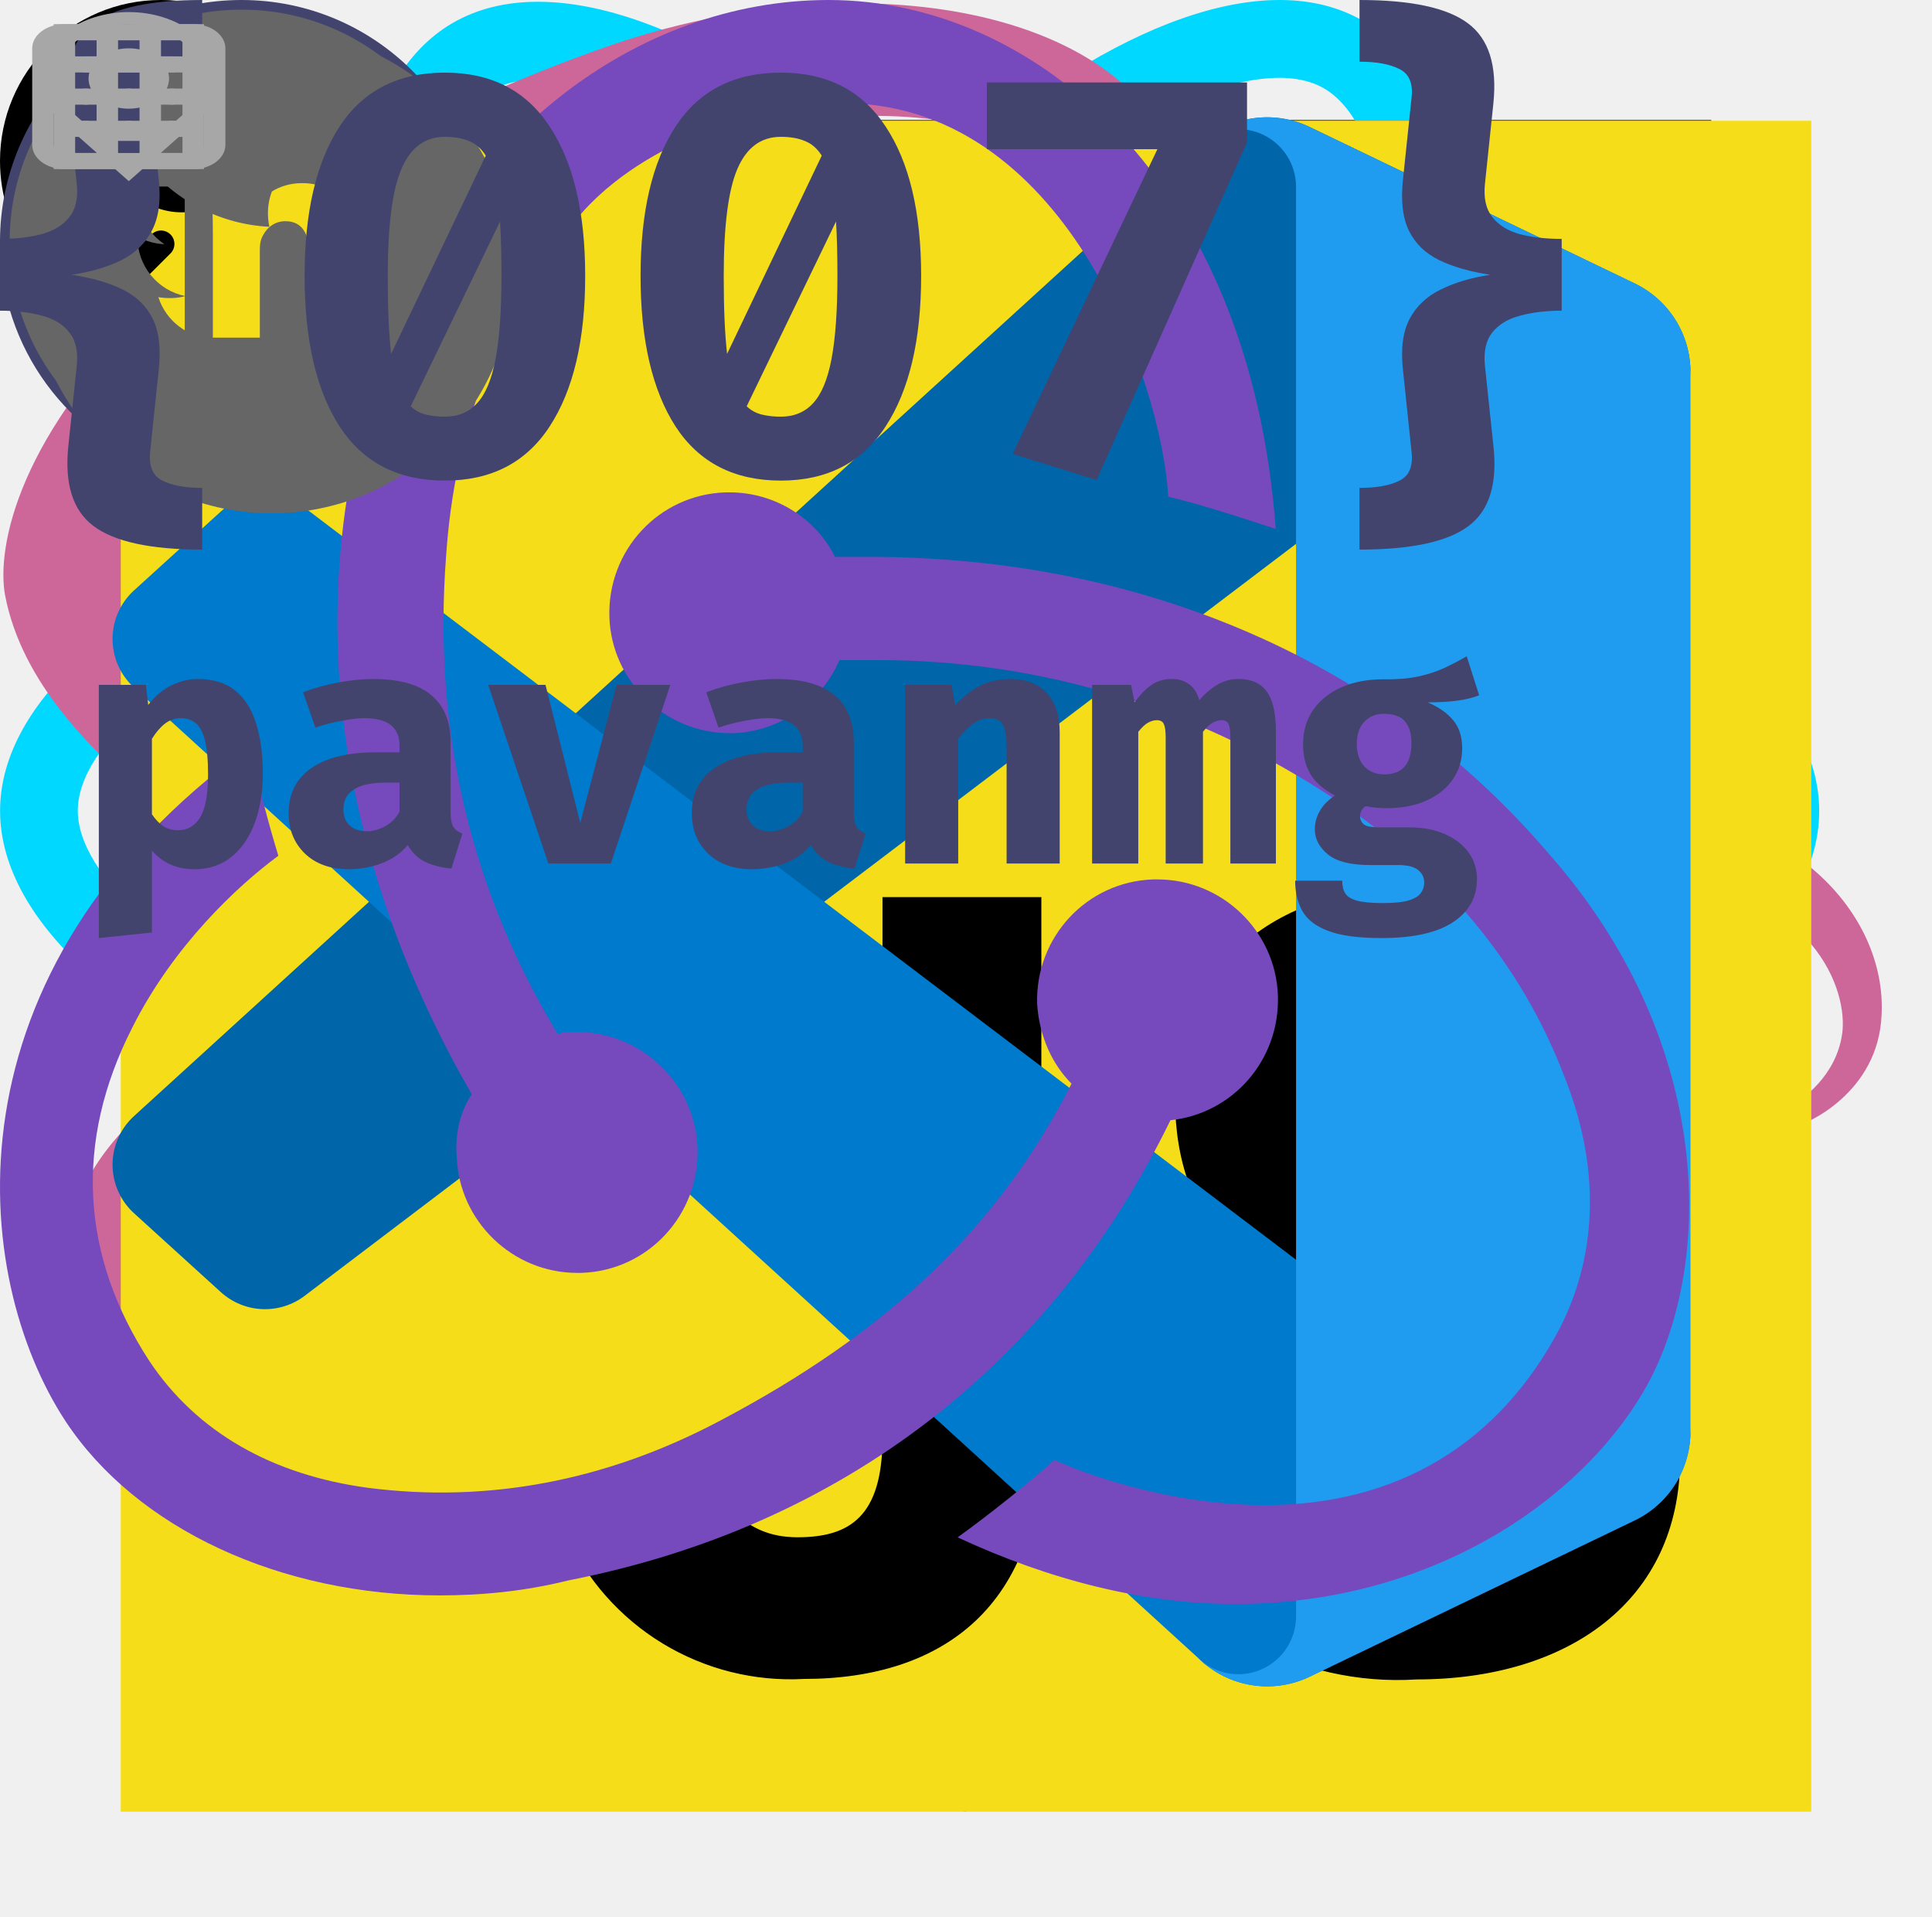
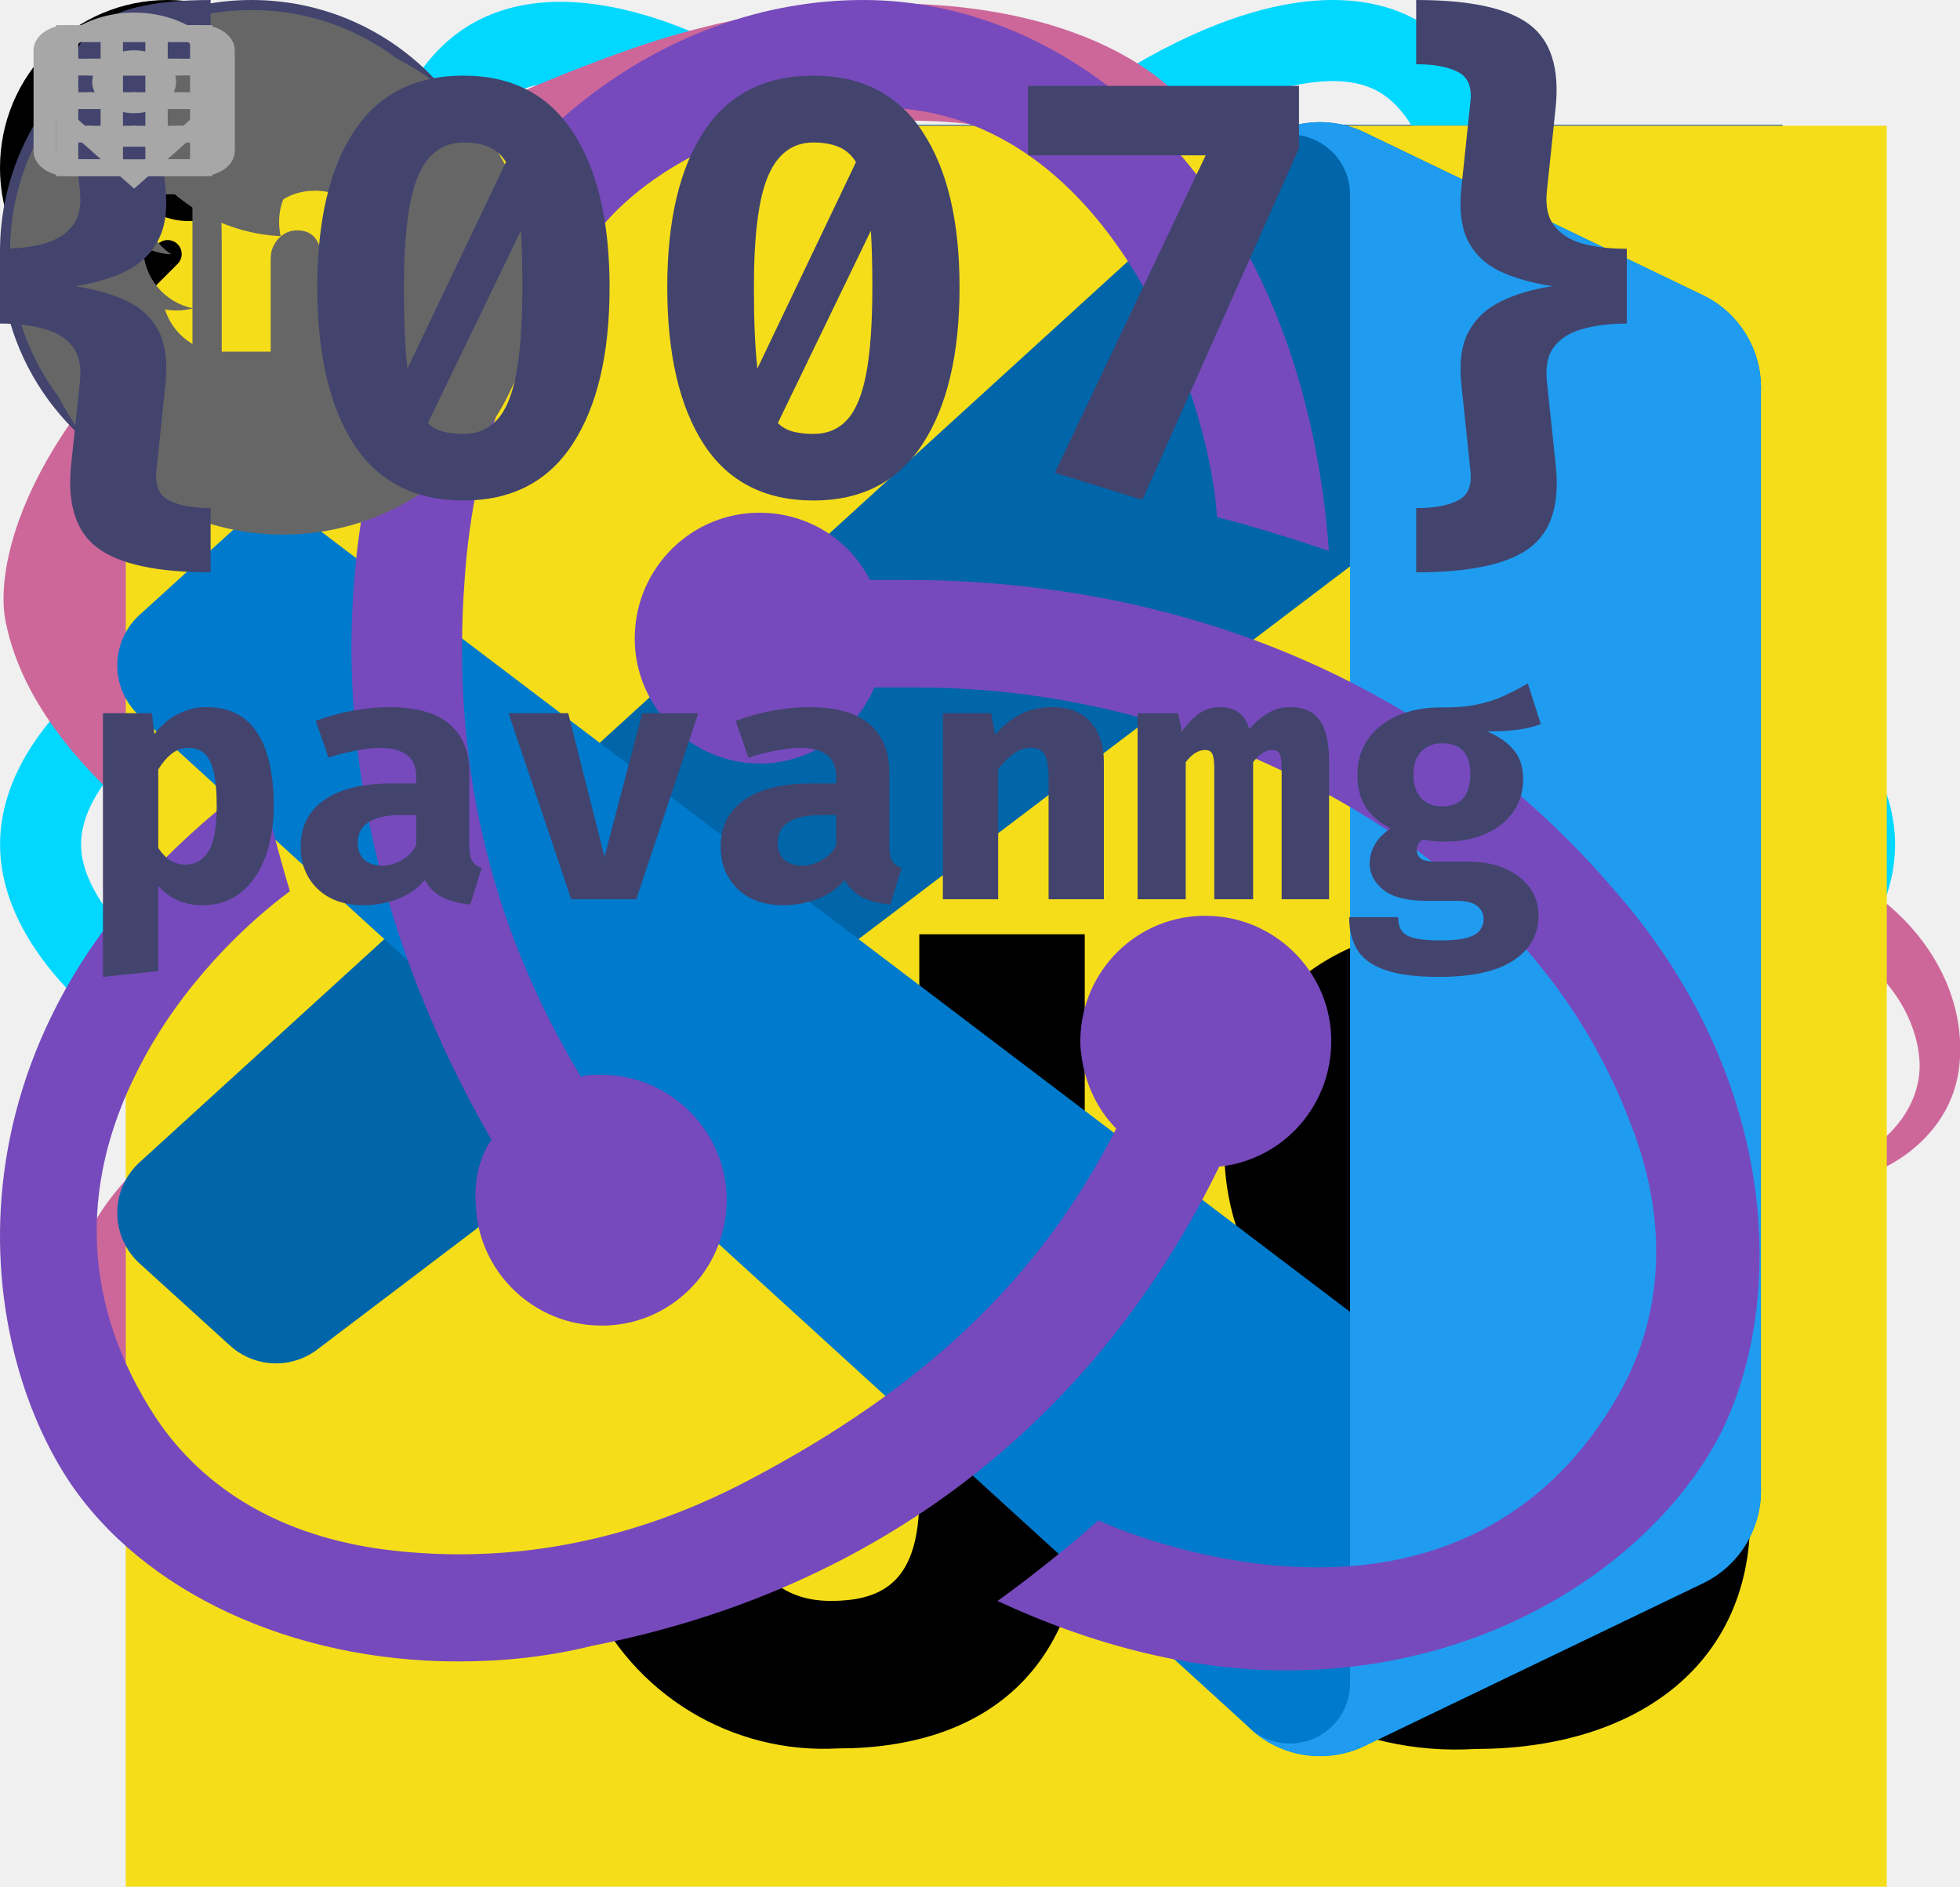
- <svg xmlns="http://www.w3.org/2000/svg" width="120" height="119" viewBox="0 0 120 119" fill="none">
+ <svg xmlns="http://www.w3.org/2000/svg" fill="none">
  <g id="css">
    <path id="Vector" d="M22.133 101.154L13.71 7.438H106.29L97.856 101.139L59.944 111.562L22.133 101.154Z" fill="#1572B6" />
    <path id="Vector_2" d="M60 103.597L90.638 95.174L97.845 15.102H60V103.597Z" fill="#33A9DC" />
    <path id="Vector_3" d="M60 49.054H75.338L76.395 37.284H60V25.79H89.062L88.785 28.872L85.939 60.549H60V49.054Z" fill="white" />
    <path id="Vector_4" d="M60.071 78.904L60.019 78.919L47.111 75.461L46.286 66.294H34.65L36.274 84.341L60.015 90.879L60.071 90.864V78.904Z" fill="#EBEBEB" />
    <path id="Vector_5" d="M74.351 60.062L72.956 75.453L60.03 78.912V90.871L83.79 84.341L83.966 82.4L85.98 60.062H74.351Z" fill="white" />
    <path id="Vector_6" d="M60.041 25.79V37.284H32.044L31.811 34.7L31.282 28.872L31.005 25.79H60.041ZM60 49.054V60.549H47.254L47.021 57.964L46.496 52.137L46.219 49.054H60Z" fill="#EBEBEB" />
  </g>
  <g id="gitIcon">
    <g id="akar-icons:github-fill" clip-path="url(#clip0_4537_874)">
      <path id="Vector" fill-rule="evenodd" clip-rule="evenodd" d="M10 0C4.475 0 0 4.475 0 10C0 14.425 2.862 18.163 6.838 19.488C7.338 19.575 7.525 19.275 7.525 19.012C7.525 18.775 7.513 17.988 7.513 17.15C5 17.613 4.35 16.538 4.15 15.975C4.037 15.688 3.55 14.8 3.125 14.562C2.775 14.375 2.275 13.912 3.112 13.9C3.9 13.887 4.463 14.625 4.65 14.925C5.55 16.438 6.987 16.012 7.562 15.75C7.65 15.1 7.912 14.662 8.2 14.412C5.975 14.162 3.65 13.3 3.65 9.475C3.65 8.387 4.037 7.487 4.675 6.787C4.575 6.537 4.225 5.513 4.775 4.138C4.775 4.138 5.612 3.875 7.525 5.162C8.325 4.938 9.175 4.825 10.025 4.825C10.875 4.825 11.725 4.938 12.525 5.162C14.438 3.862 15.275 4.138 15.275 4.138C15.825 5.513 15.475 6.537 15.375 6.787C16.012 7.487 16.4 8.375 16.4 9.475C16.4 13.312 14.062 14.162 11.838 14.412C12.2 14.725 12.512 15.325 12.512 16.262C12.512 17.6 12.5 18.675 12.5 19.012C12.5 19.275 12.688 19.587 13.188 19.488C15.173 18.817 16.898 17.541 18.12 15.839C19.342 14.137 19.999 12.095 20 10C20 4.475 15.525 0 10 0Z" fill="black" />
    </g>
    <defs>
      <clipPath id="clip0_4537_874">
        <rect width="20" height="20" fill="white" />
      </clipPath>
    </defs>
  </g>
  <g id="react">
    <g id="logos:react" clip-path="url(#clip0_2_5687)">
      <path id="Vector" d="M92.906 32.703C91.703 32.289 90.49 31.905 89.269 31.552C89.474 30.711 89.663 29.879 89.83 29.062C92.584 15.648 90.784 4.842 84.636 1.284C78.742 -2.127 69.102 1.429 59.366 9.933C58.406 10.773 57.468 11.637 56.552 12.524C55.939 11.934 55.315 11.356 54.68 10.789C44.477 1.696 34.249 -2.136 28.108 1.432C22.219 4.854 20.475 15.013 22.954 27.725C23.2 28.984 23.479 30.237 23.789 31.482C22.341 31.895 20.944 32.334 19.607 32.802C7.644 36.988 0.005 43.548 0.005 50.353C0.005 57.381 8.206 64.43 20.666 68.704C21.676 69.049 22.695 69.369 23.721 69.663C23.387 71.004 23.092 72.354 22.834 73.711C20.471 86.204 22.316 96.122 28.189 99.522C34.255 103.033 44.437 99.425 54.35 90.727C55.154 90.02 55.941 89.293 56.708 88.546C57.7 89.507 58.719 90.439 59.763 91.343C69.366 99.636 78.85 102.985 84.718 99.576C90.778 96.055 92.748 85.4 90.191 72.436C89.989 71.42 89.763 70.409 89.513 69.405C90.228 69.192 90.93 68.973 91.614 68.746C104.567 64.438 112.995 57.475 112.995 50.353C112.995 43.523 105.109 36.919 92.906 32.703ZM90.096 64.147C89.478 64.353 88.844 64.55 88.198 64.743C86.768 60.2 84.838 55.368 82.477 50.376C84.73 45.504 86.586 40.734 87.976 36.22C89.132 36.556 90.253 36.91 91.335 37.283C101.791 40.896 108.168 46.237 108.168 50.353C108.168 54.737 101.28 60.428 90.096 64.147ZM85.456 73.376C86.586 79.109 86.748 84.292 85.999 88.344C85.326 91.984 83.973 94.412 82.299 95.384C78.738 97.453 71.123 94.764 62.911 87.671C61.94 86.831 60.993 85.963 60.07 85.07C63.254 81.576 66.436 77.513 69.541 73.001C75.004 72.514 80.164 71.719 84.844 70.633C85.069 71.543 85.273 72.457 85.456 73.376ZM38.526 95.026C35.047 96.259 32.276 96.295 30.601 95.325C27.037 93.262 25.555 85.298 27.576 74.615C27.816 73.353 28.091 72.097 28.401 70.85C33.029 71.878 38.152 72.617 43.627 73.062C46.754 77.478 50.028 81.536 53.327 85.089C52.626 85.77 51.908 86.434 51.174 87.079C46.79 90.925 42.397 93.654 38.526 95.026ZM22.228 64.12C16.718 62.23 12.168 59.774 9.049 57.093C6.246 54.685 4.832 52.293 4.832 50.353C4.832 46.223 10.966 40.956 21.196 37.377C22.438 36.943 23.737 36.533 25.085 36.148C26.5 40.764 28.354 45.59 30.592 50.471C28.325 55.423 26.444 60.327 25.016 64.997C24.08 64.728 23.15 64.436 22.228 64.12ZM27.691 26.795C25.567 15.903 26.978 7.687 30.527 5.625C34.307 3.429 42.665 6.56 51.475 14.412C52.05 14.925 52.615 15.448 53.171 15.982C49.888 19.52 46.644 23.548 43.545 27.937C38.231 28.431 33.144 29.225 28.468 30.289C28.18 29.131 27.921 27.966 27.691 26.795V26.795ZM76.43 38.874C75.325 36.959 74.18 35.068 72.994 33.202C76.599 33.66 80.053 34.267 83.297 35.01C82.323 38.142 81.109 41.417 79.681 44.775C78.636 42.787 77.553 40.819 76.43 38.874ZM56.554 19.444C58.781 21.865 61.01 24.568 63.203 27.5C58.755 27.289 54.298 27.289 49.849 27.498C52.044 24.592 54.293 21.893 56.554 19.444ZM36.551 38.907C35.442 40.837 34.379 42.792 33.361 44.771C31.956 41.425 30.753 38.136 29.771 34.958C32.995 34.235 36.433 33.643 40.015 33.194C38.816 35.07 37.661 36.975 36.551 38.907V38.907ZM40.118 67.857C36.417 67.442 32.927 66.881 29.704 66.177C30.702 62.943 31.931 59.583 33.367 56.165C34.389 58.146 35.457 60.103 36.57 62.033C37.715 64.018 38.9 65.961 40.118 67.857ZM56.688 81.603C54.4 79.126 52.118 76.385 49.889 73.437C52.053 73.522 54.258 73.566 56.5 73.566C58.803 73.566 61.08 73.514 63.32 73.414C61.12 76.415 58.899 79.159 56.688 81.603ZM79.726 55.991C81.237 59.446 82.509 62.788 83.52 65.967C80.244 66.717 76.707 67.321 72.98 67.77C74.174 65.87 75.331 63.946 76.449 62C77.586 60.021 78.678 58.018 79.726 55.991ZM72.268 59.579C70.556 62.563 68.749 65.491 66.847 68.357C63.404 68.602 59.952 68.723 56.5 68.722C52.984 68.722 49.563 68.612 46.27 68.397C44.319 65.538 42.477 62.605 40.747 59.606H40.748C39.026 56.623 37.418 53.575 35.926 50.468C37.414 47.362 39.017 44.312 40.733 41.327L40.733 41.327C42.448 38.341 44.275 35.421 46.211 32.573C49.571 32.318 53.017 32.185 56.499 32.185H56.5C59.998 32.185 63.448 32.319 66.808 32.577C68.724 35.419 70.54 38.33 72.252 41.301C73.974 44.28 75.598 47.315 77.123 50.4C75.614 53.517 73.994 56.578 72.268 59.579ZM82.225 5.481C86.009 7.671 87.48 16.502 85.103 28.084C84.951 28.823 84.781 29.576 84.595 30.339C79.907 29.253 74.817 28.445 69.487 27.943C66.383 23.506 63.166 19.472 59.936 15.979C60.782 15.16 61.649 14.363 62.535 13.587C70.877 6.301 78.673 3.425 82.225 5.481ZM56.5 40.226C62.072 40.226 66.59 44.76 66.59 50.353C66.59 55.946 62.072 60.48 56.5 60.48C50.928 60.48 46.41 55.946 46.41 50.353C46.41 44.76 50.928 40.226 56.5 40.226Z" fill="#00D8FF" />
    </g>
    <defs>
      <clipPath id="clip0_2_5687">
        <rect width="113" height="101" fill="white" />
      </clipPath>
    </defs>
  </g>
  <g id="sass">
    <g id="logos:sass" clip-path="url(#clip0_2_5689)">
      <path id="Vector" d="M100.673 50.077C96.603 50.097 93.065 51.069 90.103 52.506C89.016 50.372 87.93 48.471 87.738 47.076C87.525 45.449 87.269 44.456 87.525 42.512C87.781 40.568 88.931 37.8 88.91 37.589C88.889 37.378 88.654 36.385 86.31 36.364C83.966 36.342 81.941 36.807 81.707 37.42C81.472 38.033 81.025 39.427 80.727 40.864C80.322 42.977 76.039 50.52 73.588 54.471C72.799 52.929 72.117 51.577 71.968 50.499C71.755 48.872 71.499 47.879 71.755 45.935C72.011 43.991 73.162 41.224 73.14 41.012C73.119 40.801 72.884 39.807 70.54 39.787C68.196 39.765 66.171 40.23 65.937 40.843C65.703 41.456 65.447 42.892 64.957 44.287C64.467 45.682 58.777 58.275 57.285 61.529C56.682 62.845 56.05 64.149 55.389 65.438C55.389 65.438 55.367 65.501 55.303 65.607C55.095 66.011 54.882 66.412 54.664 66.811V66.832C54.344 67.403 54.004 67.931 53.833 67.931C53.705 67.931 53.471 66.409 53.876 64.339C54.728 59.965 56.752 53.161 56.731 52.929C56.731 52.802 57.115 51.619 55.41 51.006C53.748 50.393 53.151 51.407 53.002 51.407C52.853 51.407 52.746 51.767 52.746 51.767C52.746 51.767 54.6 44.118 49.209 44.118C45.842 44.118 41.196 47.773 38.894 51.069C36.278 52.481 33.664 53.897 31.052 55.317C29.795 56.014 28.495 56.711 27.28 57.366C27.195 57.282 27.11 57.176 27.024 57.092C20.503 50.182 8.442 45.301 8.953 36.026C9.145 32.645 10.317 23.77 32.118 12.995C50.061 4.226 64.339 6.655 66.811 12.044C70.348 19.735 59.161 34.018 40.62 36.089C33.545 36.871 29.837 34.166 28.9 33.152C27.92 32.095 27.77 32.032 27.408 32.243C26.811 32.561 27.195 33.511 27.408 34.06C27.962 35.497 30.242 38.033 34.099 39.28C37.509 40.378 45.799 40.991 55.836 37.145C67.067 32.835 75.847 20.855 73.268 10.818C70.689 0.634 53.641 -2.726 37.509 2.958C27.92 6.339 17.52 11.663 10.04 18.594C1.154 26.834 -0.253 33.997 0.322 36.998C2.39 47.647 17.201 54.577 23.125 59.711C22.826 59.88 22.549 60.029 22.315 60.156C19.353 61.613 8.058 67.466 5.245 73.657C2.049 80.672 5.757 85.701 8.208 86.376C15.815 88.469 23.636 84.708 27.834 78.495C32.032 72.283 31.521 64.212 29.582 60.514C29.56 60.472 29.539 60.43 29.496 60.388C30.264 59.944 31.052 59.479 31.819 59.035C33.23 58.209 34.658 57.413 36.103 56.647C35.378 58.613 34.845 60.958 34.59 64.339C34.27 68.311 35.91 73.466 38.063 75.495C39.022 76.383 40.151 76.404 40.876 76.404C43.391 76.404 44.52 74.333 45.778 71.882C47.312 68.882 48.697 65.395 48.697 65.395C48.697 65.395 46.971 74.819 51.66 74.819C53.364 74.819 55.09 72.621 55.858 71.502V71.523C55.858 71.523 55.9 71.459 55.986 71.311C56.156 71.037 56.262 70.867 56.262 70.867V70.826C56.944 69.642 58.479 66.959 60.759 62.5C63.7 56.753 66.534 49.57 66.534 49.57C66.534 49.57 66.79 51.323 67.663 54.239C68.175 55.95 69.24 57.831 70.093 59.648C69.411 60.599 68.985 61.127 68.985 61.127L69.006 61.148C68.452 61.867 67.855 62.648 67.195 63.409C64.872 66.156 62.102 69.305 61.718 70.213C61.27 71.29 61.377 72.072 62.23 72.706C62.847 73.171 63.955 73.234 65.085 73.171C67.174 73.023 68.644 72.516 69.368 72.199C70.498 71.798 71.819 71.185 73.055 70.276C75.335 68.607 76.72 66.219 76.593 63.071C76.528 61.339 75.953 59.606 75.25 57.979C75.463 57.683 75.655 57.387 75.868 57.092C79.469 51.872 82.261 46.146 82.261 46.146C82.261 46.146 82.517 47.9 83.391 50.816C83.817 52.295 84.691 53.901 85.457 55.464C82.069 58.19 79.981 61.359 79.235 63.43C77.893 67.276 78.936 69.008 80.918 69.41C81.813 69.6 83.092 69.177 84.03 68.776C85.223 68.396 86.63 67.741 87.972 66.768C90.253 65.1 92.447 62.775 92.32 59.627C92.255 58.19 91.872 56.774 91.339 55.401C94.216 54.218 97.924 53.563 102.655 54.112C112.799 55.295 114.802 61.571 114.418 64.212C114.035 66.853 111.904 68.29 111.201 68.734C110.497 69.178 110.263 69.325 110.327 69.642C110.412 70.107 110.753 70.086 111.35 70.001C112.181 69.854 116.678 67.867 116.869 63.008C117.189 56.796 111.222 50.013 100.673 50.077ZM22.421 76.235C19.054 79.869 14.366 81.242 12.342 80.08C10.168 78.833 11.02 73.466 15.155 69.621C17.669 67.276 20.908 65.099 23.061 63.768C23.551 63.472 24.276 63.05 25.149 62.522C25.298 62.437 25.384 62.395 25.384 62.395L25.895 62.078C27.408 67.571 25.959 72.41 22.421 76.235ZM46.928 59.711C45.756 62.543 43.306 69.79 41.814 69.389C40.535 69.051 39.747 63.557 41.558 58.127C42.474 55.401 44.414 52.147 45.543 50.88C47.376 48.851 49.401 48.174 49.89 48.999C50.509 50.077 47.653 57.937 46.928 59.711ZM67.152 69.304C66.662 69.558 66.193 69.727 65.98 69.6C65.831 69.515 66.193 69.177 66.193 69.177C66.193 69.177 68.729 66.473 69.731 65.247C70.306 64.529 70.988 63.684 71.713 62.733V63.008C71.713 66.24 68.558 68.417 67.152 69.304H67.152ZM82.751 65.776C82.389 65.522 82.453 64.677 83.667 62.035C84.136 61 85.244 59.268 87.141 57.599C87.354 58.275 87.504 58.93 87.482 59.542C87.461 63.62 84.52 65.142 82.751 65.776Z" fill="#CD6799" />
    </g>
    <defs>
      <clipPath id="clip0_2_5689">
        <rect width="117" height="87" fill="white" />
      </clipPath>
    </defs>
  </g>
  <g id="html">
    <path id="Vector" d="M22.132 102.004L13.706 7.5H106.294L97.856 101.989L59.944 112.5L22.132 102.004Z" fill="#E44F26" />
    <path id="Vector_2" d="M60 104.468L90.638 95.974L97.845 15.229H60V104.468Z" fill="#F1662A" />
    <path id="Vector_3" d="M60 50.276H44.663L43.605 38.407H60V26.816H30.938L31.215 29.929L34.061 61.867H60V50.276ZM60 80.377L59.947 80.392L47.04 76.909L46.215 67.665H34.579L36.203 85.86L59.947 92.453L60 92.438V80.377Z" fill="#EBEBEB" />
    <path id="Vector_4" d="M59.959 50.276V61.867H74.231L72.889 76.901L59.959 80.389V92.449L83.723 85.86L83.895 83.903L86.618 53.389L86.903 50.276H59.959ZM59.959 26.816V38.407H87.957L88.189 35.805L88.718 29.929L88.995 26.816H59.959Z" fill="white" />
  </g>
  <g id="js">
    <path id="Vector" d="M7.5 7.5H112.5V112.5H7.5V7.5Z" fill="#F5DE19" />
    <path id="Vector_2" d="M78.034 89.531C78.928 91.349 80.318 92.876 82.043 93.938C83.768 94.999 85.758 95.552 87.784 95.531C91.871 95.531 94.485 93.487 94.485 90.656C94.485 87.281 91.8 86.074 87.3 84.105L84.832 83.047C77.707 80.014 72.983 76.215 72.983 68.183C72.983 60.784 78.608 55.148 87.431 55.148C90.288 54.941 93.142 55.581 95.637 56.986C98.132 58.391 100.159 60.499 101.464 63.049L93.75 67.98C93.248 66.716 92.373 65.635 91.242 64.879C90.111 64.124 88.776 63.73 87.416 63.75C86.823 63.691 86.224 63.755 85.657 63.94C85.09 64.125 84.567 64.427 84.123 64.824C83.679 65.222 83.323 65.709 83.077 66.252C82.831 66.795 82.701 67.384 82.695 67.98C82.695 70.939 84.529 72.139 88.763 73.98L91.23 75.037C99.615 78.634 104.355 82.297 104.355 90.536C104.355 99.42 97.376 104.287 88.005 104.287C84.354 104.52 80.713 103.691 77.522 101.901C74.332 100.11 71.727 97.434 70.024 94.196L78.034 89.531ZM43.178 90.386C44.726 93.135 46.136 95.46 49.526 95.46C52.766 95.46 54.814 94.192 54.814 89.261V55.71H64.68V89.392C64.68 99.608 58.68 104.257 49.946 104.257C46.859 104.426 43.793 103.657 41.151 102.051C38.51 100.444 36.416 98.076 35.145 95.257L43.178 90.386Z" fill="black" />
  </g>
  <g id="vscode">
    <path id="Vector" d="M101.535 17.605L81.354 7.889C80.214 7.339 78.932 7.158 77.685 7.37C76.437 7.582 75.287 8.177 74.393 9.072L8.33 69.3C7.529 70.027 7.049 71.043 6.996 72.124C6.944 73.205 7.323 74.263 8.05 75.064C8.138 75.159 8.225 75.25 8.32 75.334L13.713 80.234C14.418 80.875 15.325 81.25 16.277 81.292C17.229 81.334 18.166 81.042 18.925 80.465L98.497 20.125C99.098 19.669 99.814 19.39 100.566 19.319C101.317 19.248 102.073 19.388 102.749 19.723C103.425 20.058 103.993 20.576 104.391 21.217C104.789 21.858 105 22.598 105 23.352V23.117C105 21.966 104.675 20.837 104.062 19.862C103.449 18.887 102.573 18.105 101.535 17.605Z" fill="#0065A9" />
    <path id="Vector_2" d="M101.535 94.395L81.354 104.115C80.214 104.662 78.932 104.843 77.685 104.631C76.438 104.419 75.288 103.825 74.393 102.932L8.33 42.7C7.529 41.973 7.049 40.957 6.996 39.876C6.944 38.795 7.323 37.737 8.05 36.935C8.138 36.841 8.225 36.75 8.32 36.666L13.713 31.766C14.419 31.122 15.328 30.746 16.282 30.704C17.237 30.662 18.175 30.956 18.935 31.535L98.497 91.875C99.098 92.331 99.814 92.61 100.566 92.681C101.317 92.752 102.073 92.612 102.749 92.277C103.425 91.942 103.993 91.424 104.391 90.783C104.789 90.142 105 89.403 105 88.648V88.9C104.996 90.049 104.669 91.173 104.057 92.145C103.444 93.117 102.57 93.897 101.535 94.395Z" fill="#007ACC" />
    <path id="Vector_3" d="M81.354 104.114C80.214 104.662 78.932 104.843 77.685 104.631C76.438 104.419 75.287 103.825 74.392 102.931C74.895 103.428 75.533 103.764 76.226 103.899C76.919 104.034 77.637 103.962 78.289 103.691C78.941 103.42 79.499 102.963 79.892 102.376C80.285 101.79 80.497 101.1 80.5 100.394V11.606C80.501 10.896 80.29 10.203 79.897 9.613C79.502 9.023 78.942 8.563 78.287 8.292C77.631 8.02 76.91 7.949 76.214 8.088C75.518 8.227 74.879 8.57 74.378 9.072C75.273 8.177 76.423 7.582 77.67 7.37C78.917 7.157 80.2 7.337 81.34 7.885L101.517 17.587C102.559 18.084 103.438 18.866 104.054 19.841C104.67 20.817 104.998 21.946 105 23.1V88.9C105 90.053 104.675 91.182 104.061 92.158C103.447 93.134 102.571 93.917 101.531 94.416L81.354 104.114Z" fill="#1F9CF0" />
  </g>
  <g id="redux">
    <path id="Vector" d="M72.697 69.563C76.569 69.162 79.506 65.824 79.373 61.818C79.239 57.813 75.901 54.609 71.896 54.609H71.629C67.49 54.742 64.286 58.214 64.419 62.352C64.553 64.355 65.354 66.091 66.555 67.293C62.016 76.239 55.073 82.781 44.659 88.255C37.583 91.993 30.24 93.329 22.897 92.394C16.889 91.593 12.216 88.923 9.278 84.516C5.006 77.974 4.606 70.897 8.211 63.821C10.748 58.748 14.752 55.009 17.289 53.14C16.755 51.404 15.954 48.467 15.554 46.331C-3.806 60.35 -1.803 79.309 4.072 88.255C8.477 94.931 17.423 99.07 27.303 99.07C29.973 99.07 32.643 98.803 35.313 98.136C52.403 94.797 65.354 84.65 72.697 69.563ZM96.195 53.007C86.048 41.123 71.095 34.581 54.005 34.581H51.869C50.668 32.178 48.131 30.575 45.327 30.575H45.06C40.921 30.709 37.717 34.18 37.85 38.32C37.984 42.325 41.322 45.529 45.327 45.529H45.594C48.531 45.396 51.068 43.527 52.136 40.99H54.539C64.686 40.99 74.299 43.927 82.978 49.668C89.653 54.075 94.46 59.816 97.13 66.759C99.4 72.366 99.266 77.841 96.863 82.514C93.125 89.59 86.85 93.462 78.572 93.462C73.231 93.462 68.158 91.86 65.487 90.658C64.019 91.993 61.348 94.129 59.479 95.465C65.221 98.135 71.095 99.604 76.703 99.604C89.52 99.604 98.999 92.528 102.604 85.451C106.476 77.707 106.209 64.355 96.195 53.007ZM28.371 71.832C28.505 75.838 31.842 79.042 35.847 79.042H36.115C40.254 78.909 43.458 75.437 43.324 71.298C43.191 67.292 39.853 64.088 35.847 64.088H35.581C35.313 64.088 34.913 64.088 34.646 64.221C29.172 55.142 26.902 45.262 27.704 34.581C28.237 26.57 30.908 19.627 35.581 13.885C39.453 8.945 46.929 6.542 52.003 6.409C66.155 6.141 72.163 23.766 72.564 30.842C74.299 31.243 77.237 32.178 79.239 32.845C77.637 11.216 64.286 0 51.469 0C39.452 0 28.371 8.679 23.965 21.496C17.823 38.587 21.829 55.009 29.305 67.96C28.638 68.895 28.237 70.364 28.371 71.832V71.832Z" fill="#764ABC" />
  </g>
  <g id="github">
    <path id="Vector" fill-rule="evenodd" clip-rule="evenodd" d="M15 0C6.713 0 0 6.713 0 15C0 21.637 4.294 27.244 10.256 29.231C11.006 29.363 11.287 28.913 11.287 28.519C11.287 28.163 11.269 26.981 11.269 25.725C7.5 26.419 6.525 24.806 6.225 23.962C6.056 23.531 5.325 22.2 4.688 21.844C4.162 21.562 3.413 20.869 4.669 20.85C5.85 20.831 6.694 21.938 6.975 22.387C8.325 24.656 10.481 24.019 11.344 23.625C11.475 22.65 11.869 21.994 12.3 21.619C8.963 21.244 5.475 19.95 5.475 14.213C5.475 12.581 6.056 11.231 7.013 10.181C6.862 9.806 6.338 8.269 7.162 6.206C7.162 6.206 8.419 5.812 11.287 7.744C12.488 7.406 13.762 7.237 15.037 7.237C16.312 7.237 17.587 7.406 18.788 7.744C21.656 5.794 22.913 6.206 22.913 6.206C23.738 8.269 23.212 9.806 23.062 10.181C24.019 11.231 24.6 12.562 24.6 14.213C24.6 19.969 21.094 21.244 17.756 21.619C18.3 22.087 18.769 22.988 18.769 24.394C18.769 26.4 18.75 28.012 18.75 28.519C18.75 28.913 19.031 29.381 19.781 29.231C22.759 28.226 25.346 26.312 27.18 23.759C29.013 21.206 29.999 18.143 30 15C30 6.713 23.288 0 15 0Z" fill="#42446E" />
  </g>
  <g id="link-chain">
    <g id="Group">
      <path id="Vector" d="M11.286 8.713C10.604 8.031 9.678 7.648 8.713 7.648C7.748 7.648 6.822 8.031 6.14 8.713L3.566 11.287C2.883 11.969 2.5 12.895 2.5 13.86C2.5 14.826 2.883 15.752 3.566 16.434C4.248 17.117 5.174 17.5 6.139 17.5C7.105 17.5 8.03 17.117 8.713 16.434L10 15.148" stroke="black" stroke-width="1.667" stroke-linecap="round" stroke-linejoin="round" />
      <path id="Vector_2" d="M8.713 11.287C9.395 11.969 10.321 12.352 11.286 12.352C12.251 12.352 13.177 11.969 13.86 11.287L16.434 8.713C17.116 8.031 17.5 7.105 17.5 6.14C17.5 5.174 17.116 4.248 16.434 3.566C15.751 2.883 14.825 2.5 13.86 2.5C12.895 2.5 11.969 2.883 11.286 3.566L10 4.853" stroke="black" stroke-width="1.667" stroke-linecap="round" stroke-linejoin="round" />
    </g>
  </g>
  <g id="twitter">
    <path id="Vector" d="M16.875 1.875C8.592 1.875 1.875 8.592 1.875 16.875C1.875 25.159 8.592 31.875 16.875 31.875C25.159 31.875 31.875 25.159 31.875 16.875C31.875 8.592 25.159 1.875 16.875 1.875ZM24.084 13.182C24.094 13.339 24.094 13.503 24.094 13.664C24.094 18.579 20.35 24.241 13.51 24.241C11.401 24.241 9.445 23.628 7.798 22.574C8.099 22.607 8.387 22.62 8.695 22.62C10.436 22.62 12.037 22.031 13.312 21.034C11.679 21 10.306 19.929 9.837 18.455C10.41 18.539 10.925 18.539 11.514 18.388C10.673 18.218 9.917 17.761 9.374 17.095C8.832 16.43 8.536 15.597 8.538 14.739V14.692C9.03 14.97 9.609 15.141 10.215 15.164C9.706 14.825 9.288 14.364 8.999 13.825C8.71 13.285 8.558 12.682 8.558 12.07C8.558 11.377 8.739 10.744 9.064 10.195C9.997 11.345 11.163 12.285 12.484 12.955C13.805 13.624 15.252 14.009 16.731 14.083C16.205 11.555 18.094 9.509 20.364 9.509C21.435 9.509 22.4 9.958 23.079 10.681C23.92 10.523 24.723 10.209 25.44 9.787C25.162 10.647 24.579 11.374 23.806 11.833C24.556 11.752 25.279 11.545 25.949 11.253C25.443 11.997 24.81 12.656 24.084 13.182Z" fill="#666666" />
  </g>
  <g id="linkedin">
    <g id="entypo-social:linkedin-with-circle" clip-path="url(#clip0_2_5677)">
      <path id="Vector" d="M15 0.6C7.047 0.6 0.6 7.047 0.6 15C0.6 22.953 7.047 29.4 15 29.4C22.953 29.4 29.4 22.953 29.4 15C29.4 7.047 22.953 0.6 15 0.6ZM11.475 20.969H8.559V11.585H11.475V20.969ZM9.999 10.433C9.078 10.433 8.483 9.78 8.483 8.973C8.483 8.15 9.096 7.517 10.037 7.517C10.977 7.517 11.553 8.15 11.571 8.973C11.571 9.78 10.977 10.433 9.999 10.433ZM22.125 20.969H19.209V15.768C19.209 14.558 18.786 13.736 17.732 13.736C16.926 13.736 16.448 14.292 16.236 14.828C16.158 15.018 16.139 15.288 16.139 15.557V20.967H13.221V14.577C13.221 13.406 13.184 12.426 13.145 11.583H15.678L15.812 12.887H15.87C16.254 12.275 17.195 11.372 18.768 11.372C20.687 11.372 22.125 12.657 22.125 15.42V20.969Z" fill="#666666" />
    </g>
    <defs>
      <clipPath id="clip0_2_5677">
        <rect width="30" height="30" fill="white" />
      </clipPath>
    </defs>
  </g>
  <g id="logo">
    <g id="logo 1" clip-path="url(#clip0_2_5809)">
      <path id="Vector" d="M12.558 0V3.831C11.503 3.831 10.68 3.982 10.088 4.283C9.497 4.574 9.242 5.16 9.323 6.042L9.862 11.178C10.001 12.479 9.856 13.529 9.427 14.33C9.01 15.131 8.366 15.746 7.497 16.176C6.638 16.594 5.624 16.89 4.453 17.064C5.693 17.25 6.743 17.551 7.601 17.969C8.459 18.387 9.085 18.991 9.479 19.78C9.874 20.57 10.001 21.626 9.862 22.949L9.323 28.086C9.242 28.968 9.497 29.554 10.088 29.844C10.68 30.146 11.503 30.297 12.558 30.297V34.128C9.358 34.128 7.108 33.64 5.809 32.665C4.522 31.702 4 30.047 4.244 27.703L4.766 22.723C4.859 21.841 4.708 21.15 4.314 20.651C3.931 20.152 3.363 19.803 2.609 19.606C1.855 19.397 0.986 19.293 0 19.293V14.835C0.974 14.835 1.838 14.736 2.592 14.539C3.345 14.33 3.919 13.976 4.314 13.477C4.708 12.978 4.859 12.287 4.766 11.405L4.244 6.46C3.989 4.069 4.511 2.397 5.809 1.445C7.108 0.482 9.358 0 12.558 0Z" fill="#42446E" />
      <path id="Vector_2" d="M27.633 4.51C30.509 4.51 32.677 5.624 34.138 7.853C35.611 10.07 36.347 13.164 36.347 17.134C36.347 21.115 35.611 24.232 34.138 26.484C32.677 28.724 30.509 29.844 27.633 29.844C24.734 29.844 22.554 28.724 21.093 26.484C19.644 24.232 18.919 21.115 18.919 17.134C18.919 13.164 19.644 10.07 21.093 7.853C22.554 5.624 24.734 4.51 27.633 4.51ZM27.633 8.497C26.404 8.497 25.505 9.159 24.937 10.482C24.369 11.794 24.085 14.011 24.085 17.134C24.085 18.155 24.102 19.066 24.137 19.867C24.172 20.657 24.224 21.359 24.294 21.974L30.172 9.664C29.894 9.223 29.546 8.921 29.129 8.758C28.723 8.584 28.224 8.497 27.633 8.497ZM31.146 17.134C31.146 15.799 31.117 14.673 31.059 13.755L25.511 25.23C25.766 25.474 26.068 25.642 26.415 25.735C26.775 25.828 27.181 25.874 27.633 25.874C28.456 25.874 29.123 25.596 29.633 25.039C30.155 24.482 30.538 23.564 30.781 22.288C31.025 20.999 31.146 19.281 31.146 17.134Z" fill="#42446E" />
      <path id="Vector_3" d="M48.5 4.51C51.376 4.51 53.544 5.624 55.005 7.853C56.478 10.07 57.214 13.164 57.214 17.134C57.214 21.115 56.478 24.232 55.005 26.484C53.544 28.724 51.376 29.844 48.5 29.844C45.601 29.844 43.421 28.724 41.96 26.484C40.511 24.232 39.786 21.115 39.786 17.134C39.786 13.164 40.511 10.07 41.96 7.853C43.421 5.624 45.601 4.51 48.5 4.51ZM48.5 8.497C47.271 8.497 46.372 9.159 45.804 10.482C45.236 11.794 44.952 14.011 44.952 17.134C44.952 18.155 44.969 19.066 45.004 19.867C45.039 20.657 45.091 21.359 45.161 21.974L51.04 9.664C50.761 9.223 50.413 8.921 49.996 8.758C49.59 8.584 49.092 8.497 48.5 8.497ZM52.014 17.134C52.014 15.799 51.985 14.673 51.927 13.755L46.378 25.23C46.633 25.474 46.935 25.642 47.283 25.735C47.642 25.828 48.048 25.874 48.5 25.874C49.323 25.874 49.99 25.596 50.501 25.039C51.022 24.482 51.405 23.564 51.648 22.288C51.892 20.999 52.014 19.281 52.014 17.134Z" fill="#42446E" />
      <path id="Vector_4" d="M68.115 29.809L62.897 28.19L71.889 9.263H61.296V5.119H77.455V8.845L68.115 29.809Z" fill="#42446E" />
      <path id="Vector_5" d="M84.442 0C87.642 0 89.886 0.482 91.173 1.445C92.472 2.409 92.999 4.069 92.756 6.425L92.234 11.405C92.141 12.287 92.292 12.978 92.686 13.477C93.081 13.976 93.649 14.33 94.391 14.539C95.145 14.736 96.014 14.835 97 14.835V19.293C96.026 19.293 95.162 19.397 94.408 19.606C93.655 19.803 93.081 20.152 92.686 20.651C92.292 21.15 92.141 21.841 92.234 22.723L92.756 27.668C93.023 30.047 92.501 31.719 91.191 32.682C89.892 33.646 87.642 34.128 84.442 34.128V30.297C85.509 30.297 86.338 30.146 86.929 29.844C87.521 29.554 87.77 28.968 87.677 28.086L87.138 22.949C86.999 21.637 87.138 20.587 87.555 19.798C87.984 18.997 88.634 18.387 89.504 17.969C90.373 17.54 91.394 17.238 92.565 17.064C91.324 16.878 90.269 16.576 89.399 16.158C88.541 15.741 87.915 15.137 87.521 14.348C87.126 13.547 86.999 12.49 87.138 11.178L87.677 6.042C87.77 5.16 87.515 4.574 86.912 4.283C86.32 3.982 85.497 3.831 84.442 3.831V0Z" fill="#42446E" />
      <path id="Vector_6" d="M12.275 42.162C13.242 42.162 14.021 42.402 14.612 42.883C15.204 43.363 15.635 44.042 15.906 44.92C16.185 45.798 16.324 46.839 16.324 48.044C16.324 49.186 16.157 50.206 15.823 51.105C15.489 51.996 15.005 52.7 14.372 53.215C13.739 53.724 12.97 53.978 12.066 53.978C10.988 53.978 10.111 53.591 9.436 52.818V57.906L6.138 58.251V42.528H9.06L9.206 43.771C9.659 43.193 10.153 42.782 10.688 42.538C11.224 42.287 11.753 42.162 12.275 42.162ZM11.252 44.596C10.869 44.596 10.532 44.711 10.24 44.941C9.947 45.171 9.679 45.484 9.436 45.881V50.562C9.666 50.903 9.906 51.154 10.156 51.314C10.414 51.474 10.716 51.554 11.064 51.554C11.648 51.554 12.104 51.289 12.431 50.76C12.758 50.224 12.922 49.332 12.922 48.086C12.922 47.166 12.855 46.456 12.723 45.954C12.591 45.446 12.4 45.094 12.149 44.899C11.899 44.697 11.6 44.596 11.252 44.596Z" fill="#42446E" />
      <path id="Vector_7" d="M27.988 50.426C27.988 50.844 28.044 51.147 28.155 51.335C28.273 51.523 28.461 51.666 28.719 51.763L28.04 53.936C27.386 53.873 26.833 53.73 26.381 53.508C25.936 53.278 25.584 52.933 25.327 52.474C24.902 52.982 24.36 53.361 23.699 53.612C23.038 53.856 22.363 53.978 21.674 53.978C20.533 53.978 19.622 53.654 18.94 53.006C18.265 52.352 17.928 51.512 17.928 50.489C17.928 49.283 18.397 48.354 19.337 47.699C20.283 47.044 21.612 46.717 23.323 46.717H24.816V46.299C24.816 45.164 24.085 44.596 22.624 44.596C22.269 44.596 21.813 44.648 21.257 44.753C20.7 44.85 20.144 44.993 19.587 45.181L18.825 42.987C19.542 42.716 20.286 42.51 21.058 42.371C21.838 42.232 22.534 42.162 23.146 42.162C24.795 42.162 26.012 42.5 26.798 43.175C27.591 43.844 27.988 44.812 27.988 46.08V50.426ZM22.812 51.617C23.167 51.617 23.539 51.512 23.928 51.303C24.318 51.087 24.614 50.785 24.816 50.395V48.597H24.002C23.083 48.597 22.408 48.74 21.977 49.026C21.546 49.304 21.33 49.715 21.33 50.259C21.33 50.683 21.459 51.018 21.716 51.261C21.98 51.498 22.346 51.617 22.812 51.617Z" fill="#42446E" />
      <path id="Vector_8" d="M41.636 42.528L37.941 53.623H34.059L30.323 42.528H33.882L36.042 51.094L38.296 42.528H41.636Z" fill="#42446E" />
      <path id="Vector_9" d="M53.029 50.426C53.029 50.844 53.084 51.147 53.196 51.335C53.314 51.523 53.502 51.666 53.759 51.763L53.081 53.936C52.427 53.873 51.874 53.73 51.422 53.508C50.976 53.278 50.625 52.933 50.367 52.474C49.943 52.982 49.4 53.361 48.739 53.612C48.078 53.856 47.404 53.978 46.715 53.978C45.574 53.978 44.662 53.654 43.98 53.006C43.306 52.352 42.968 51.512 42.968 50.489C42.968 49.283 43.438 48.354 44.377 47.699C45.323 47.044 46.652 46.717 48.364 46.717H49.856V46.299C49.856 45.164 49.126 44.596 47.664 44.596C47.31 44.596 46.854 44.648 46.297 44.753C45.741 44.85 45.184 44.993 44.628 45.181L43.866 42.987C44.582 42.716 45.327 42.51 46.099 42.371C46.878 42.232 47.574 42.162 48.186 42.162C49.835 42.162 51.053 42.5 51.839 43.175C52.632 43.844 53.029 44.812 53.029 46.08V50.426ZM47.852 51.617C48.207 51.617 48.579 51.512 48.969 51.303C49.359 51.087 49.654 50.785 49.856 50.395V48.597H49.042C48.124 48.597 47.449 48.74 47.017 49.026C46.586 49.304 46.37 49.715 46.37 50.259C46.37 50.683 46.499 51.018 46.757 51.261C47.021 51.498 47.386 51.617 47.852 51.617Z" fill="#42446E" />
      <path id="Vector_10" d="M56.219 53.623V42.528H59.099L59.329 43.813C59.823 43.255 60.344 42.841 60.894 42.569C61.444 42.298 62.07 42.162 62.773 42.162C63.719 42.162 64.463 42.451 65.006 43.029C65.549 43.607 65.82 44.422 65.82 45.474V53.623H62.522V46.425C62.522 45.742 62.446 45.268 62.292 45.004C62.146 44.732 61.868 44.596 61.458 44.596C61.11 44.596 60.776 44.708 60.456 44.931C60.143 45.153 59.83 45.463 59.517 45.86V53.623H56.219Z" fill="#42446E" />
      <path id="Vector_11" d="M76.931 42.162C77.717 42.162 78.299 42.42 78.674 42.935C79.057 43.444 79.248 44.269 79.248 45.411V53.623H76.42V45.787C76.42 45.397 76.382 45.122 76.305 44.962C76.236 44.802 76.089 44.722 75.867 44.722C75.693 44.722 75.512 44.774 75.324 44.878C75.143 44.976 74.942 45.164 74.719 45.442V53.623H72.402V45.787C72.402 45.397 72.364 45.122 72.287 44.962C72.218 44.802 72.072 44.722 71.849 44.722C71.675 44.722 71.494 44.774 71.306 44.878C71.125 44.976 70.924 45.164 70.701 45.442V53.623H67.831V42.528H70.252L70.471 43.604C70.819 43.13 71.171 42.771 71.525 42.528C71.88 42.284 72.301 42.162 72.788 42.162C73.206 42.162 73.56 42.27 73.853 42.486C74.152 42.695 74.364 43.026 74.489 43.478C74.823 43.088 75.192 42.771 75.596 42.528C75.999 42.284 76.444 42.162 76.931 42.162Z" fill="#42446E" />
      <path id="Vector_12" d="M91.1 40.752L91.873 43.175C91.483 43.329 91.027 43.44 90.506 43.51C89.984 43.579 89.375 43.614 88.679 43.614C89.375 43.914 89.904 44.286 90.266 44.732C90.634 45.171 90.819 45.749 90.819 46.466C90.819 47.184 90.627 47.825 90.245 48.389C89.862 48.946 89.32 49.385 88.617 49.705C87.914 50.025 87.083 50.186 86.123 50.186C85.663 50.186 85.235 50.144 84.839 50.06C84.721 50.123 84.63 50.213 84.568 50.332C84.505 50.45 84.474 50.572 84.474 50.697C84.474 50.872 84.543 51.028 84.682 51.167C84.829 51.307 85.166 51.377 85.695 51.377H87.51C88.373 51.377 89.118 51.516 89.744 51.794C90.377 52.073 90.867 52.453 91.215 52.933C91.563 53.414 91.737 53.964 91.737 54.584C91.737 55.719 91.24 56.614 90.245 57.269C89.25 57.923 87.771 58.251 85.809 58.251C84.39 58.251 83.291 58.105 82.512 57.812C81.739 57.526 81.2 57.116 80.894 56.579C80.595 56.05 80.445 55.42 80.445 54.688H83.367C83.367 55.009 83.43 55.27 83.555 55.472C83.687 55.681 83.934 55.834 84.296 55.931C84.665 56.029 85.197 56.078 85.893 56.078C86.596 56.078 87.131 56.022 87.5 55.911C87.869 55.799 88.119 55.646 88.251 55.451C88.391 55.263 88.46 55.05 88.46 54.814C88.46 54.486 88.331 54.222 88.074 54.02C87.817 53.818 87.41 53.717 86.853 53.717H85.089C83.893 53.717 83.023 53.497 82.48 53.059C81.938 52.613 81.666 52.094 81.666 51.502C81.666 51.091 81.774 50.701 81.99 50.332C82.212 49.963 82.522 49.653 82.919 49.402C82.209 49.026 81.701 48.584 81.395 48.075C81.089 47.56 80.936 46.943 80.936 46.226C80.936 45.39 81.148 44.673 81.572 44.074C81.997 43.468 82.581 43.001 83.326 42.674C84.077 42.347 84.933 42.183 85.893 42.183C86.721 42.197 87.441 42.141 88.053 42.016C88.665 41.883 89.215 41.706 89.702 41.483C90.189 41.253 90.655 41.009 91.1 40.752ZM85.976 44.325C85.455 44.325 85.041 44.492 84.734 44.826C84.428 45.154 84.275 45.606 84.275 46.184C84.275 46.797 84.432 47.267 84.745 47.595C85.058 47.922 85.469 48.086 85.976 48.086C87.103 48.086 87.667 47.438 87.667 46.142C87.667 44.931 87.103 44.325 85.976 44.325Z" fill="#42446E" />
    </g>
    <defs>
      <clipPath id="clip0_2_5809">
        <rect width="97" height="59" fill="white" />
      </clipPath>
    </defs>
  </g>
  <g id="office">
    <path d="M3.333 1.5V10.5H7.333V8.75H8.667V10.5H12.667V1.5H3.333ZM4.667 2.5H6V3.5H4.667V2.5ZM7.333 2.5H8.667V3.5H7.333V2.5ZM10 2.5H11.333V3.5H10V2.5ZM4.667 4.5H6V5.5H4.667V4.5ZM7.333 4.5H8.667V5.5H7.333V4.5ZM10 4.5H11.333V5.5H10V4.5ZM4.667 6.5H6V7.5H4.667V6.5ZM7.333 6.5H8.667V7.5H7.333V6.5ZM10 6.5H11.333V7.5H10V6.5ZM4.667 8.5H6V9.5H4.667V8.5ZM10 8.5H11.333V9.5H10V8.5Z" fill="#A7A7A7" />
  </g>
  <g id="calendar">
    <g id="Group">
      <path id="Vector" d="M5.333 6.5C5.156 6.5 4.987 6.447 4.862 6.354C4.737 6.26 4.667 6.133 4.667 6C4.667 5.867 4.737 5.74 4.862 5.646C4.987 5.553 5.156 5.5 5.333 5.5C5.51 5.5 5.68 5.553 5.805 5.646C5.93 5.74 6 5.867 6 6C6 6.133 5.93 6.26 5.805 6.354C5.68 6.447 5.51 6.5 5.333 6.5ZM5.333 8.5C5.156 8.5 4.987 8.447 4.862 8.354C4.737 8.26 4.667 8.133 4.667 8C4.667 7.867 4.737 7.74 4.862 7.646C4.987 7.553 5.156 7.5 5.333 7.5C5.51 7.5 5.68 7.553 5.805 7.646C5.93 7.74 6 7.867 6 8C6 8.133 5.93 8.26 5.805 8.354C5.68 8.447 5.51 8.5 5.333 8.5ZM7.333 8C7.333 8.133 7.404 8.26 7.529 8.354C7.654 8.447 7.823 8.5 8 8.5C8.177 8.5 8.346 8.447 8.471 8.354C8.596 8.26 8.667 8.133 8.667 8C8.667 7.867 8.596 7.74 8.471 7.646C8.346 7.553 8.177 7.5 8 7.5C7.823 7.5 7.654 7.553 7.529 7.646C7.404 7.74 7.333 7.867 7.333 8ZM10.667 8.5C10.49 8.5 10.32 8.447 10.195 8.354C10.07 8.26 10 8.133 10 8C10 7.867 10.07 7.74 10.195 7.646C10.32 7.553 10.49 7.5 10.667 7.5C10.843 7.5 11.013 7.553 11.138 7.646C11.263 7.74 11.333 7.867 11.333 8C11.333 8.133 11.263 8.26 11.138 8.354C11.013 8.447 10.843 8.5 10.667 8.5ZM7.333 6C7.333 6.133 7.404 6.26 7.529 6.354C7.654 6.447 7.823 6.5 8 6.5C8.177 6.5 8.346 6.447 8.471 6.354C8.596 6.26 8.667 6.133 8.667 6C8.667 5.867 8.596 5.74 8.471 5.646C8.346 5.553 8.177 5.5 8 5.5C7.823 5.5 7.654 5.553 7.529 5.646C7.404 5.74 7.333 5.867 7.333 6ZM10.667 6.5C10.49 6.5 10.32 6.447 10.195 6.354C10.07 6.26 10 6.133 10 6C10 5.867 10.07 5.74 10.195 5.646C10.32 5.553 10.49 5.5 10.667 5.5C10.843 5.5 11.013 5.553 11.138 5.646C11.263 5.74 11.333 5.867 11.333 6C11.333 6.133 11.263 6.26 11.138 6.354C11.013 6.447 10.843 6.5 10.667 6.5ZM5.333 3.5C5.156 3.5 4.987 3.553 4.862 3.646C4.737 3.74 4.667 3.867 4.667 4C4.667 4.133 4.737 4.26 4.862 4.354C4.987 4.447 5.156 4.5 5.333 4.5H10.667C10.843 4.5 11.013 4.447 11.138 4.354C11.263 4.26 11.333 4.133 11.333 4C11.333 3.867 11.263 3.74 11.138 3.646C11.013 3.553 10.843 3.5 10.667 3.5H5.333Z" fill="#A7A7A7" />
      <path id="Vector_2" fill-rule="evenodd" clip-rule="evenodd" d="M4 1.5C3.47 1.5 2.961 1.658 2.586 1.939C2.211 2.221 2 2.602 2 3V9C2 9.398 2.211 9.779 2.586 10.061C2.961 10.342 3.47 10.5 4 10.5H12C12.53 10.5 13.039 10.342 13.414 10.061C13.789 9.779 14 9.398 14 9V3C14 2.602 13.789 2.221 13.414 1.939C13.039 1.658 12.53 1.5 12 1.5H4ZM12 2.5H4C3.823 2.5 3.654 2.553 3.529 2.646C3.404 2.74 3.333 2.867 3.333 3V9C3.333 9.133 3.404 9.26 3.529 9.354C3.654 9.447 3.823 9.5 4 9.5H12C12.177 9.5 12.346 9.447 12.471 9.354C12.596 9.26 12.667 9.133 12.667 9V3C12.667 2.867 12.596 2.74 12.471 2.646C12.346 2.553 12.177 2.5 12 2.5Z" fill="#A7A7A7" />
    </g>
  </g>
  <g id="location">
    <path id="Vector" d="M8 6.75C7.506 6.75 7.022 6.64 6.611 6.434C6.2 6.228 5.88 5.935 5.69 5.593C5.501 5.25 5.452 4.873 5.548 4.509C5.644 4.145 5.883 3.811 6.232 3.549C6.582 3.287 7.027 3.108 7.512 3.036C7.997 2.964 8.5 3.001 8.957 3.143C9.414 3.285 9.804 3.525 10.079 3.833C10.353 4.142 10.5 4.504 10.5 4.875C10.499 5.372 10.236 5.849 9.767 6.2C9.298 6.552 8.663 6.749 8 6.75ZM8 3.75C7.703 3.75 7.413 3.816 7.167 3.94C6.92 4.063 6.728 4.239 6.614 4.444C6.501 4.65 6.471 4.876 6.529 5.094C6.587 5.313 6.73 5.513 6.939 5.67C7.149 5.828 7.416 5.935 7.707 5.978C7.998 6.022 8.3 6 8.574 5.914C8.848 5.829 9.082 5.685 9.247 5.5C9.412 5.315 9.5 5.098 9.5 4.875C9.5 4.577 9.341 4.291 9.06 4.08C8.779 3.869 8.398 3.75 8 3.75Z" fill="#A7A7A7" />
    <path id="Vector_2" d="M8 11.25L3.782 7.519C3.723 7.463 3.665 7.407 3.608 7.35C2.888 6.638 2.498 5.769 2.5 4.875C2.5 3.781 3.079 2.732 4.111 1.958C5.142 1.185 6.541 0.75 8 0.75C9.459 0.75 10.858 1.185 11.889 1.958C12.921 2.732 13.5 3.781 13.5 4.875C13.502 5.768 13.113 6.637 12.393 7.349L12.392 7.35C12.392 7.35 12.242 7.498 12.22 7.518L8 11.25ZM4.406 6.898C4.407 6.898 4.523 7.014 4.55 7.038L8 10.091L11.455 7.034C11.477 7.014 11.594 6.897 11.595 6.897C12.183 6.315 12.501 5.605 12.5 4.875C12.5 3.98 12.026 3.121 11.182 2.489C10.338 1.856 9.193 1.5 8 1.5C6.807 1.5 5.662 1.856 4.818 2.489C3.974 3.121 3.5 3.98 3.5 4.875C3.499 5.606 3.817 6.316 4.407 6.898H4.406Z" fill="#A7A7A7" />
  </g>
</svg>
